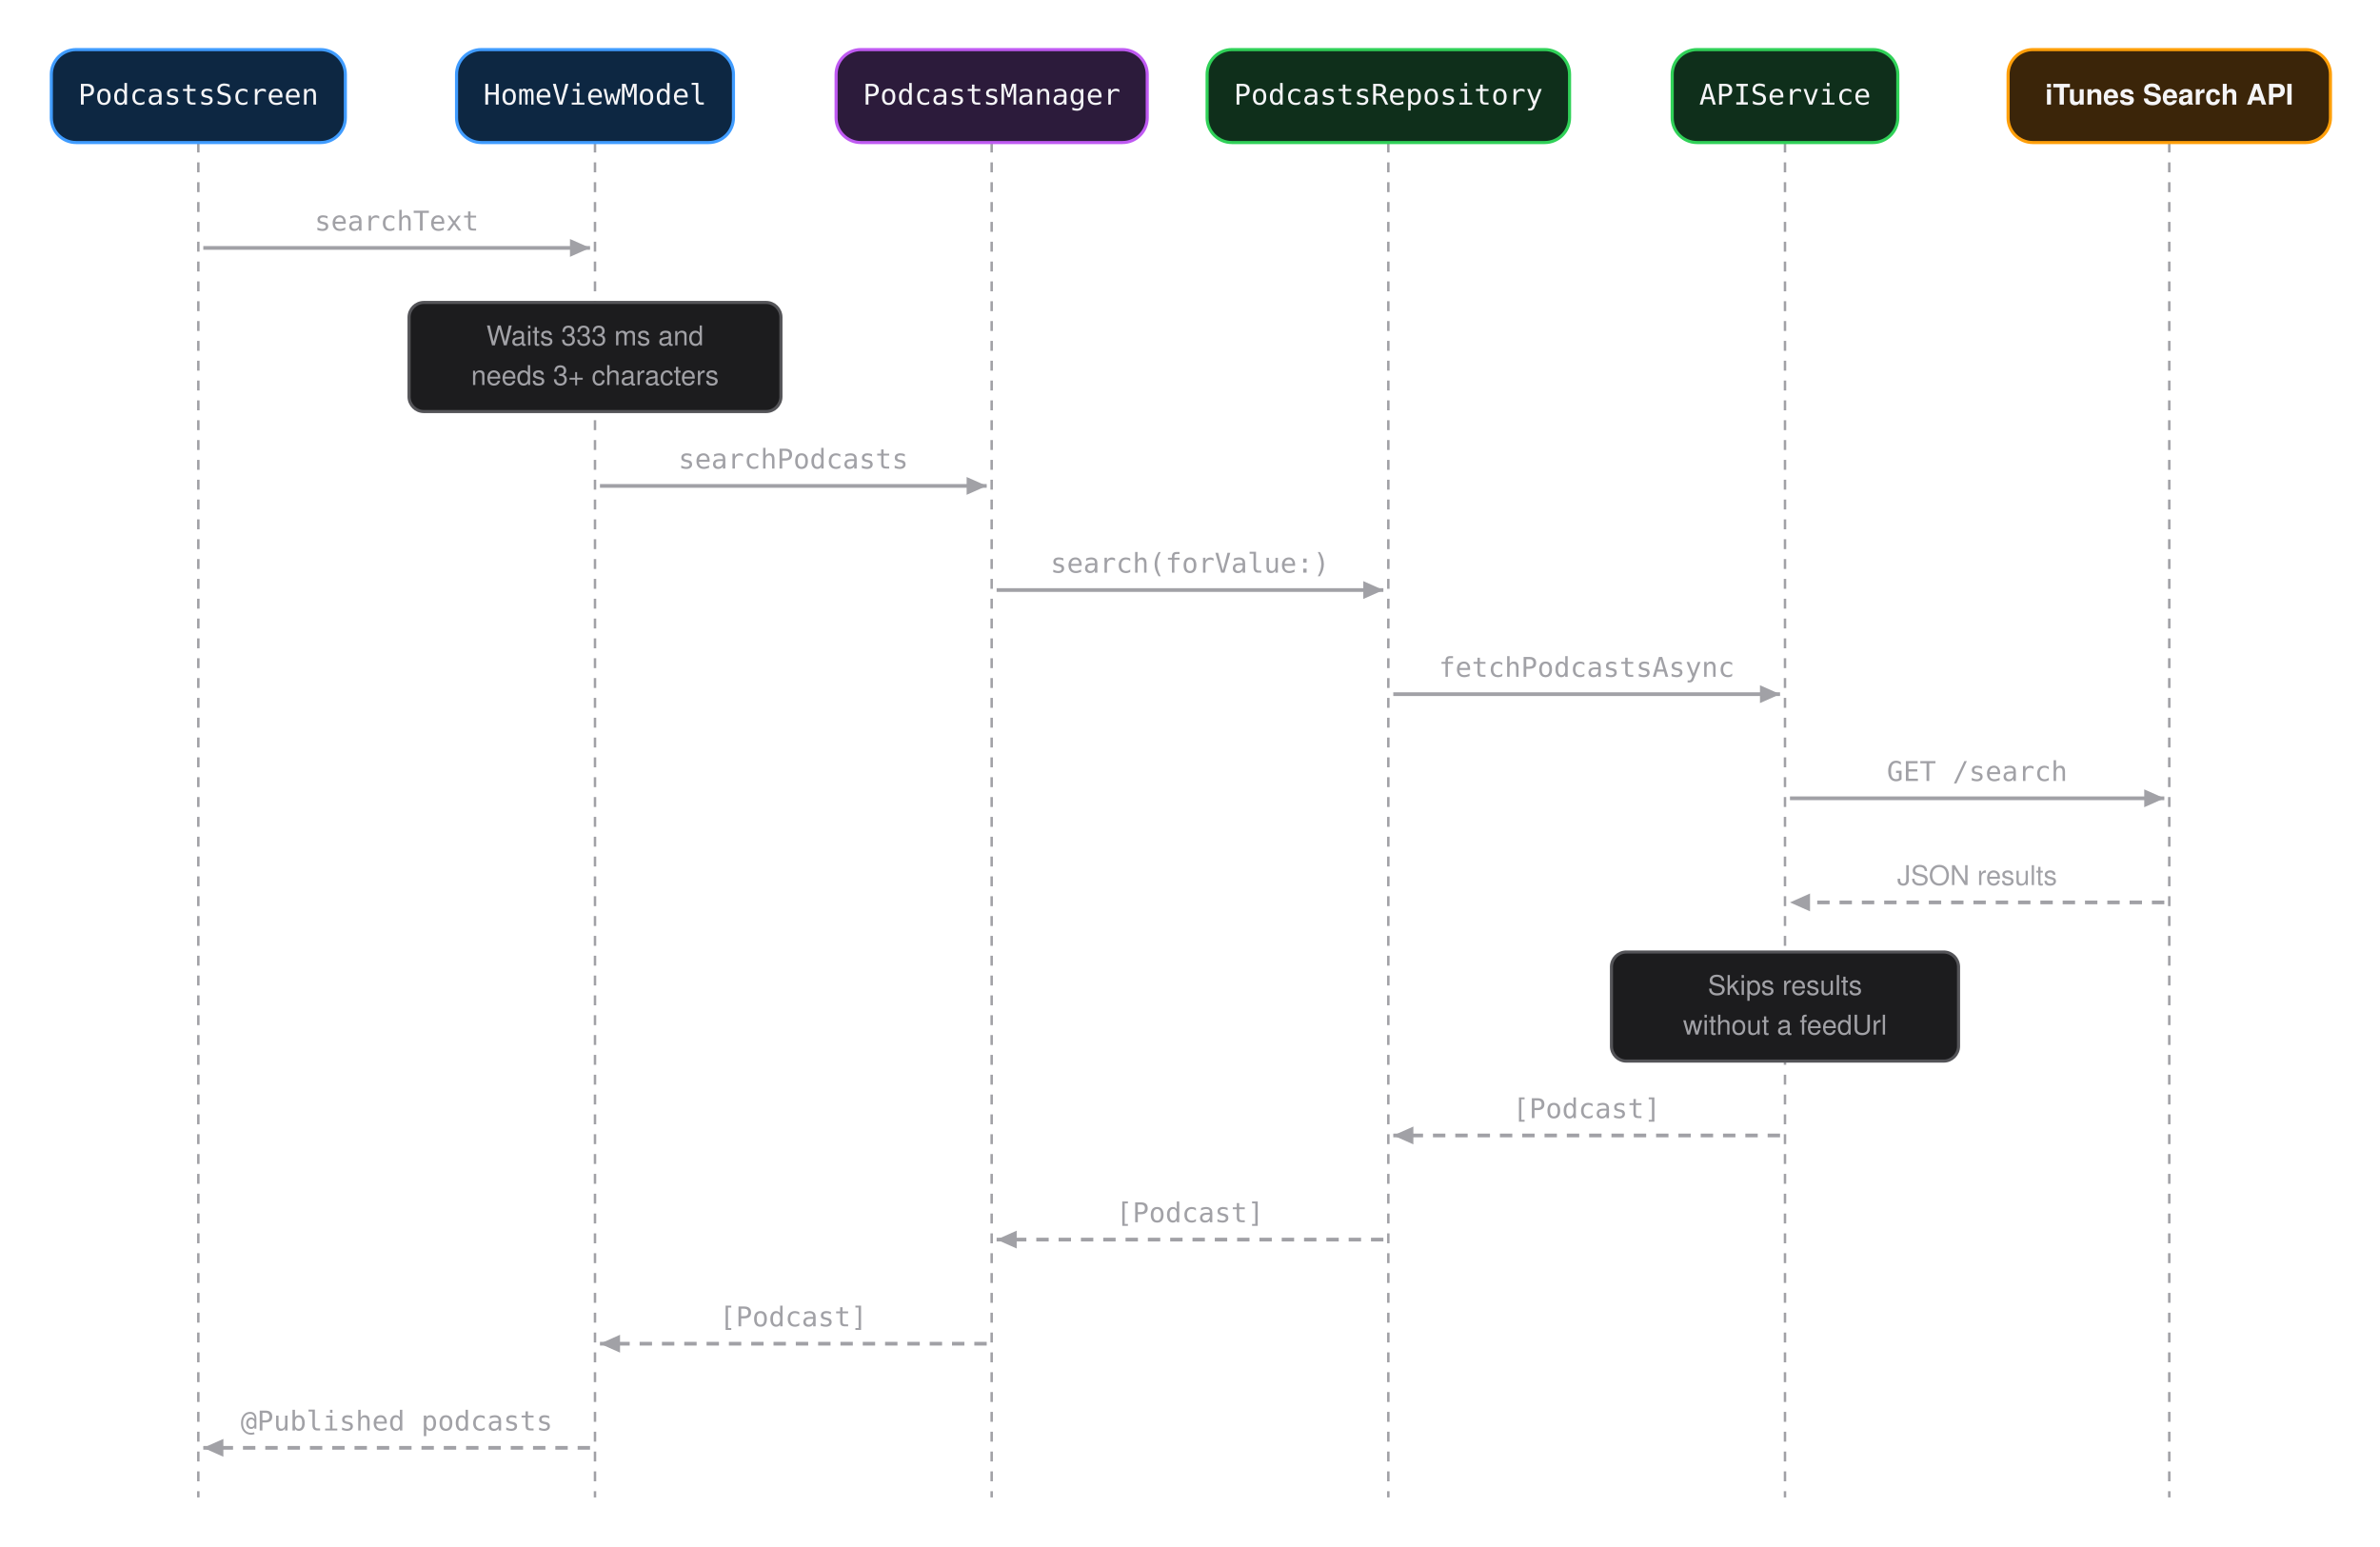
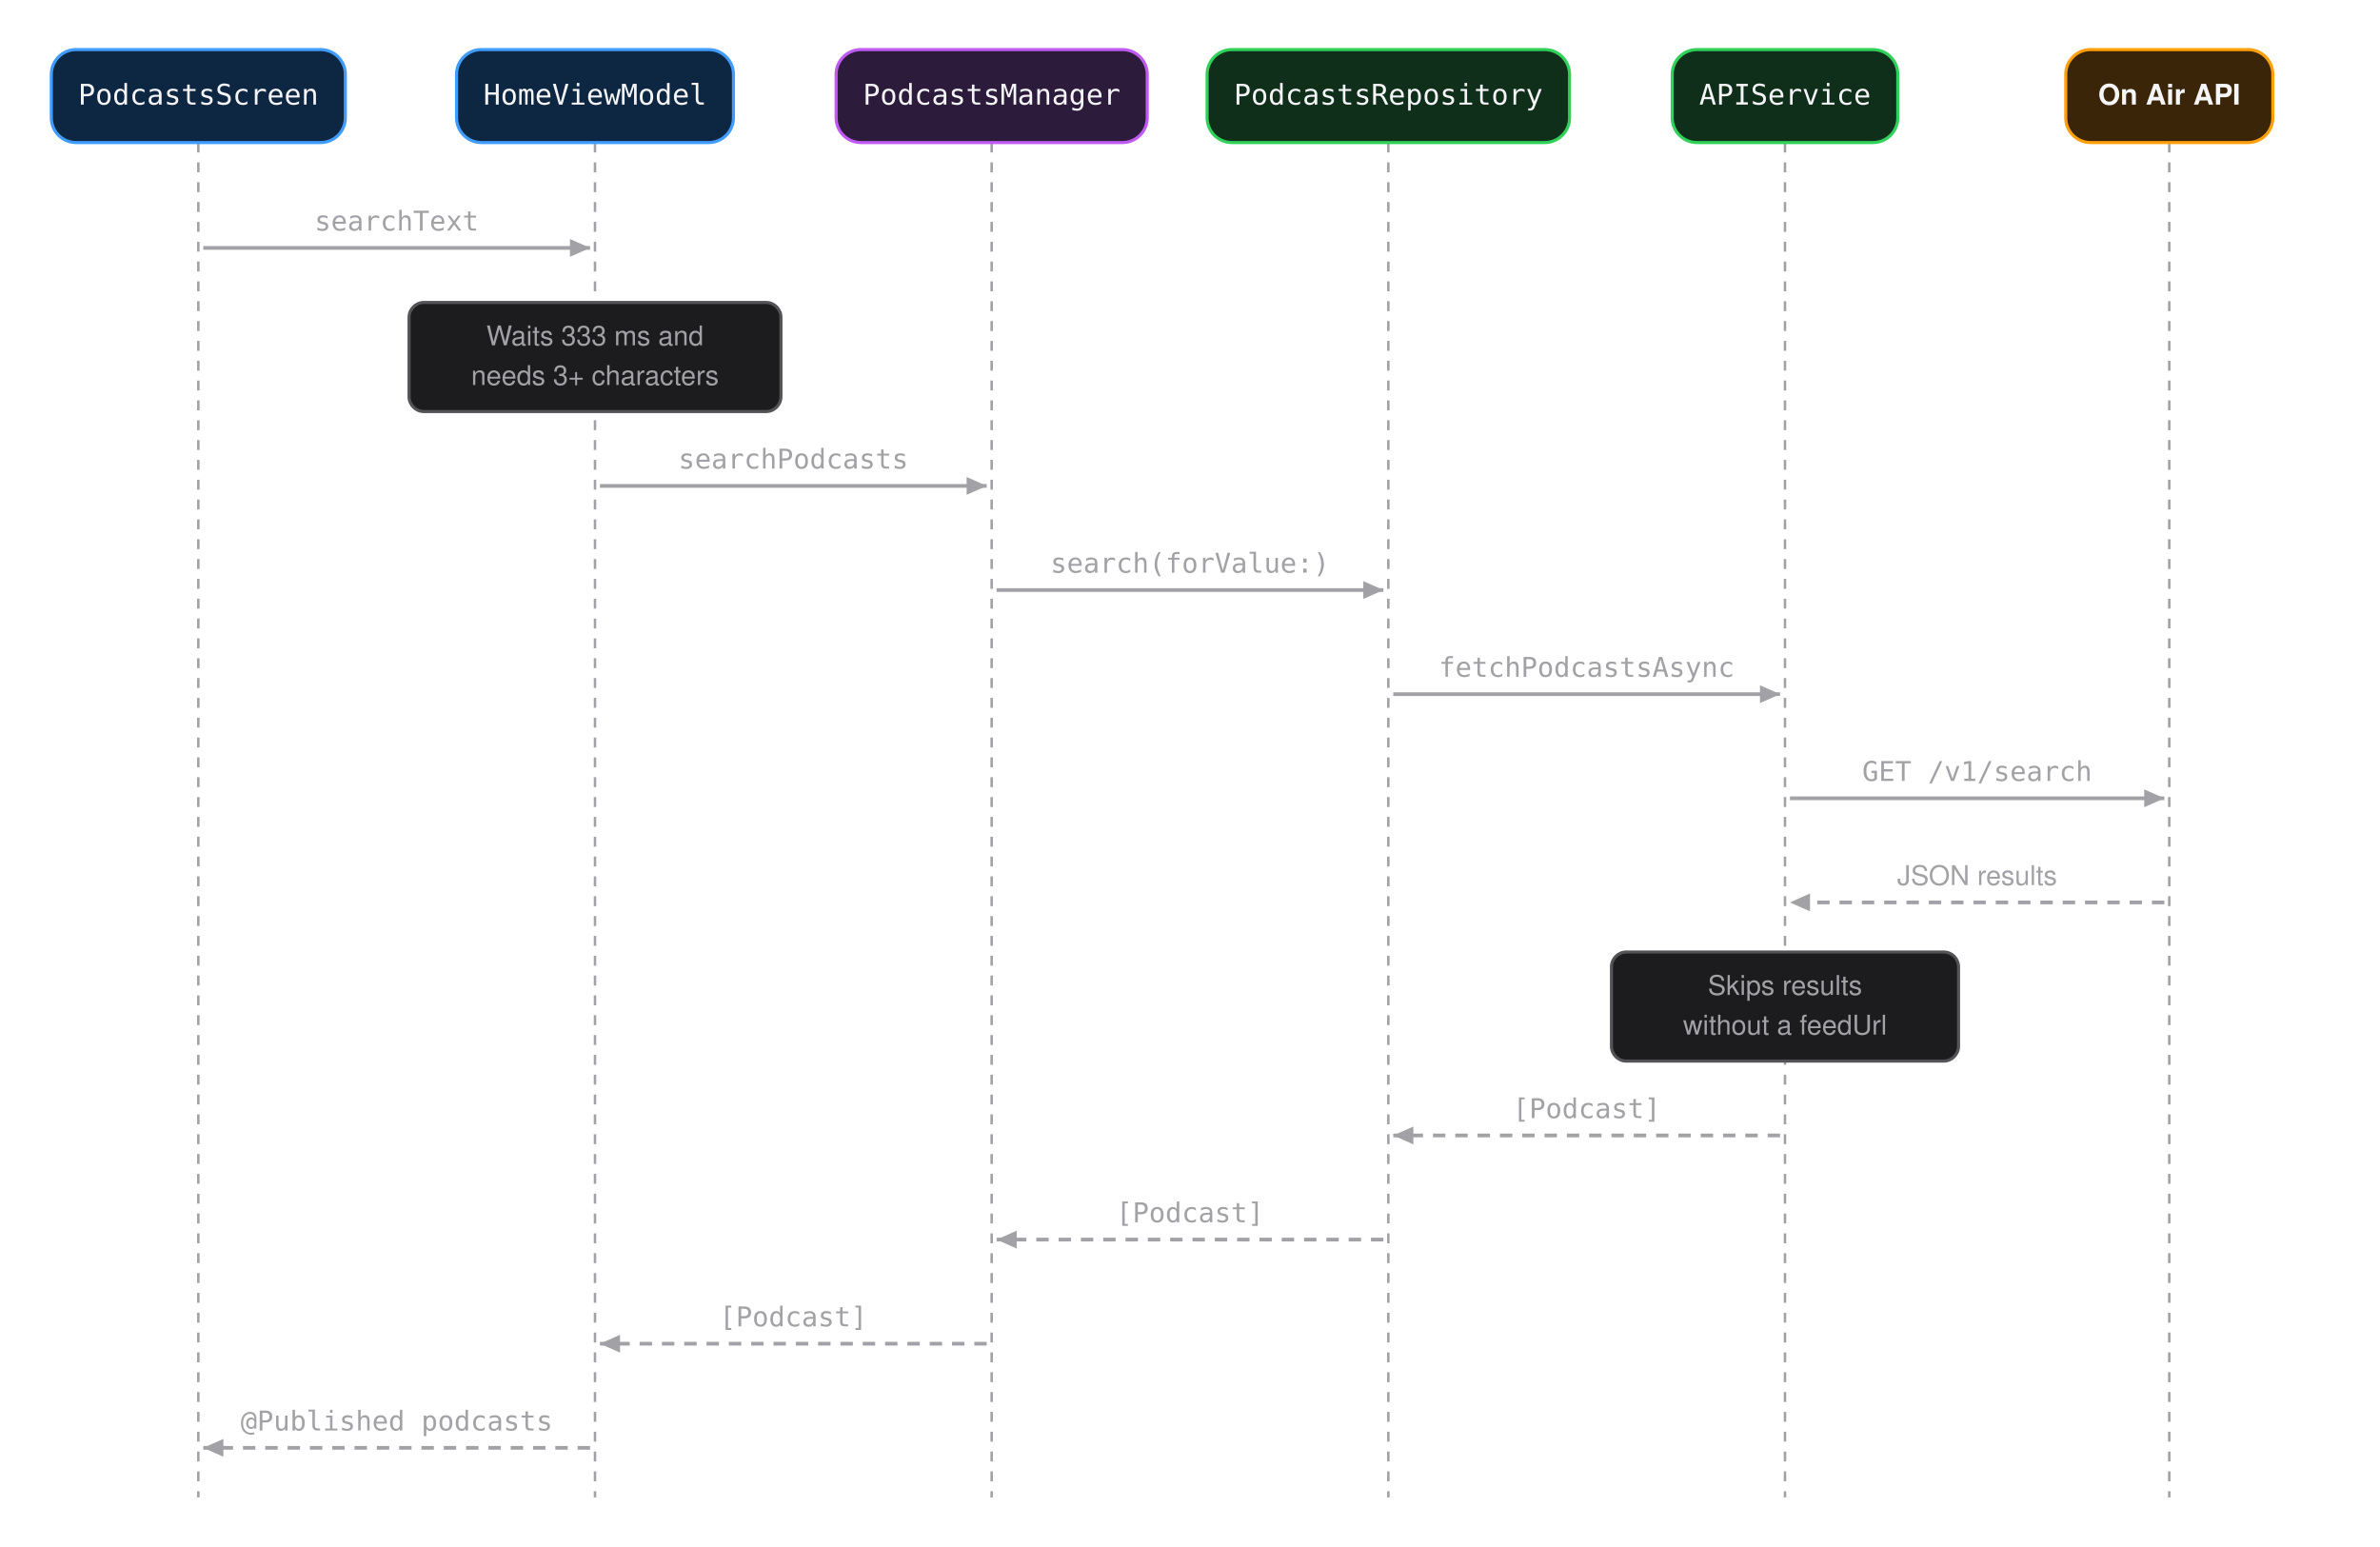
<svg xmlns="http://www.w3.org/2000/svg" width="960" height="624" viewBox="0 0 960 624">
  <defs>
    <marker id="head-line" viewBox="0 0 10 10" refX="9" refY="5" markerWidth="9" markerHeight="9" markerUnits="userSpaceOnUse" orient="auto-start-reverse">
      <path d="M0 1 L9 5 L0 9 z" fill="#a1a1a6" />
    </marker>
    <marker id="head-neutral" viewBox="0 0 10 10" refX="9" refY="5" markerWidth="9" markerHeight="9" markerUnits="userSpaceOnUse" orient="auto-start-reverse">
      <path d="M0 1 L9 5 L0 9 z" fill="#545458" />
    </marker>
    <marker id="head-blue" viewBox="0 0 10 10" refX="9" refY="5" markerWidth="9" markerHeight="9" markerUnits="userSpaceOnUse" orient="auto-start-reverse">
      <path d="M0 1 L9 5 L0 9 z" fill="#409cff" />
    </marker>
    <marker id="head-purple" viewBox="0 0 10 10" refX="9" refY="5" markerWidth="9" markerHeight="9" markerUnits="userSpaceOnUse" orient="auto-start-reverse">
      <path d="M0 1 L9 5 L0 9 z" fill="#bf5af2" />
    </marker>
    <marker id="head-green" viewBox="0 0 10 10" refX="9" refY="5" markerWidth="9" markerHeight="9" markerUnits="userSpaceOnUse" orient="auto-start-reverse">
      <path d="M0 1 L9 5 L0 9 z" fill="#30d158" />
    </marker>
    <marker id="head-orange" viewBox="0 0 10 10" refX="9" refY="5" markerWidth="9" markerHeight="9" markerUnits="userSpaceOnUse" orient="auto-start-reverse">
      <path d="M0 1 L9 5 L0 9 z" fill="#ff9f0a" />
    </marker>
    <marker id="head-teal" viewBox="0 0 10 10" refX="9" refY="5" markerWidth="9" markerHeight="9" markerUnits="userSpaceOnUse" orient="auto-start-reverse">
      <path d="M0 1 L9 5 L0 9 z" fill="#40c8e0" />
    </marker>
    <marker id="head-red" viewBox="0 0 10 10" refX="9" refY="5" markerWidth="9" markerHeight="9" markerUnits="userSpaceOnUse" orient="auto-start-reverse">
      <path d="M0 1 L9 5 L0 9 z" fill="#ff453a" />
    </marker>
    <marker id="head-gray" viewBox="0 0 10 10" refX="9" refY="5" markerWidth="9" markerHeight="9" markerUnits="userSpaceOnUse" orient="auto-start-reverse">
      <path d="M0 1 L9 5 L0 9 z" fill="#8e8e93" />
    </marker>
    <filter id="shadow" x="-20%" y="-20%" width="140%" height="140%">
      <feDropShadow dx="0" dy="4" stdDeviation="7" flood-color="#000" flood-opacity="0.22" />
    </filter>
  </defs>
  <path d="M80 57.5 V604" stroke="#a1a1a6" stroke-width="1" stroke-dasharray="4 4" />
  <path d="M240 57.5 V604" stroke="#a1a1a6" stroke-width="1" stroke-dasharray="4 4" />
  <path d="M400 57.5 V604" stroke="#a1a1a6" stroke-width="1" stroke-dasharray="4 4" />
  <path d="M560 57.5 V604" stroke="#a1a1a6" stroke-width="1" stroke-dasharray="4 4" />
  <path d="M720 57.5 V604" stroke="#a1a1a6" stroke-width="1" stroke-dasharray="4 4" />
  <path d="M875 57.5 V604" stroke="#a1a1a6" stroke-width="1" stroke-dasharray="4 4" />
  <rect x="20.7" y="20" width="118.6" height="37.5" rx="10" fill="#0d2742" stroke="#409cff" stroke-width="1.25" />
  <text x="80" y="42.2" font-family="ui-monospace, 'SF Mono', SFMono-Regular, Menlo, Consolas, monospace" font-size="11.5" fill="#f5f5f7" text-anchor="middle">PodcastsScreen</text>
  <rect x="184.15" y="20" width="111.7" height="37.5" rx="10" fill="#0d2742" stroke="#409cff" stroke-width="1.25" />
  <text x="240" y="42.2" font-family="ui-monospace, 'SF Mono', SFMono-Regular, Menlo, Consolas, monospace" font-size="11.5" fill="#f5f5f7" text-anchor="middle">HomeViewModel</text>
  <rect x="337.25" y="20" width="125.5" height="37.5" rx="10" fill="#2c1b3b" stroke="#bf5af2" stroke-width="1.25" />
  <text x="400" y="42.2" font-family="ui-monospace, 'SF Mono', SFMono-Regular, Menlo, Consolas, monospace" font-size="11.5" fill="#f5f5f7" text-anchor="middle">PodcastsManager</text>
  <rect x="486.9" y="20" width="146.2" height="37.5" rx="10" fill="#0f2f1b" stroke="#30d158" stroke-width="1.25" />
  <text x="560" y="42.2" font-family="ui-monospace, 'SF Mono', SFMono-Regular, Menlo, Consolas, monospace" font-size="11.5" fill="#f5f5f7" text-anchor="middle">PodcastsRepository</text>
  <rect x="674.5" y="20" width="91" height="37.5" rx="10" fill="#0f2f1b" stroke="#30d158" stroke-width="1.25" />
  <text x="720" y="42.2" font-family="ui-monospace, 'SF Mono', SFMono-Regular, Menlo, Consolas, monospace" font-size="11.5" fill="#f5f5f7" text-anchor="middle">APIService</text>
-   <rect x="809.981" y="20" width="130.038" height="37.5" rx="10" fill="#3b2509" stroke="#ff9f0a" stroke-width="1.25" />
-   <text x="875" y="42.2" font-family="-apple-system, BlinkMacSystemFont, 'SF Pro Text', 'Helvetica Neue', Helvetica, Arial, sans-serif" font-size="11.5" font-weight="600" fill="#f5f5f7" text-anchor="middle">iTunes Search API</text>
+   <rect x="833.237" y="20" width="83.525" height="37.5" rx="10" fill="#3b2509" stroke="#ff9f0a" stroke-width="1.25" />
+   <text x="875" y="42.2" font-family="-apple-system, BlinkMacSystemFont, 'SF Pro Text', 'Helvetica Neue', Helvetica, Arial, sans-serif" font-size="11.5" font-weight="600" fill="#f5f5f7" text-anchor="middle">On Air API</text>
  <path d="M82 100 L238 100" fill="none" stroke="#a1a1a6" stroke-width="1.5" marker-end="url(#head-line)" />
  <text x="160" y="93" font-family="ui-monospace, 'SF Mono', SFMono-Regular, Menlo, Consolas, monospace" font-size="11" fill="#a1a1a6" text-anchor="middle">searchText</text>
  <rect x="165" y="122" width="150" height="44" rx="6" fill="#1c1c1e" stroke="#545458" stroke-width="1.25" />
  <text x="240" y="139.3" font-family="-apple-system, BlinkMacSystemFont, 'SF Pro Text', 'Helvetica Neue', Helvetica, Arial, sans-serif" font-size="11" fill="#a1a1a6" text-anchor="middle">Waits 333 ms and</text>
  <text x="240" y="155.3" font-family="-apple-system, BlinkMacSystemFont, 'SF Pro Text', 'Helvetica Neue', Helvetica, Arial, sans-serif" font-size="11" fill="#a1a1a6" text-anchor="middle">needs 3+ characters</text>
  <path d="M242 196 L398 196" fill="none" stroke="#a1a1a6" stroke-width="1.5" marker-end="url(#head-line)" />
  <text x="320" y="189" font-family="ui-monospace, 'SF Mono', SFMono-Regular, Menlo, Consolas, monospace" font-size="11" fill="#a1a1a6" text-anchor="middle">searchPodcasts</text>
  <path d="M402 238 L558 238" fill="none" stroke="#a1a1a6" stroke-width="1.5" marker-end="url(#head-line)" />
  <text x="480" y="231" font-family="ui-monospace, 'SF Mono', SFMono-Regular, Menlo, Consolas, monospace" font-size="11" fill="#a1a1a6" text-anchor="middle">search(forValue:)</text>
  <path d="M562 280 L718 280" fill="none" stroke="#a1a1a6" stroke-width="1.5" marker-end="url(#head-line)" />
  <text x="640" y="273" font-family="ui-monospace, 'SF Mono', SFMono-Regular, Menlo, Consolas, monospace" font-size="11" fill="#a1a1a6" text-anchor="middle">fetchPodcastsAsync</text>
  <path d="M722 322 L873 322" fill="none" stroke="#a1a1a6" stroke-width="1.5" marker-end="url(#head-line)" />
-   <text x="797.5" y="315" font-family="ui-monospace, 'SF Mono', SFMono-Regular, Menlo, Consolas, monospace" font-size="11" fill="#a1a1a6" text-anchor="middle">GET /search</text>
+   <text x="797.5" y="315" font-family="ui-monospace, 'SF Mono', SFMono-Regular, Menlo, Consolas, monospace" font-size="11" fill="#a1a1a6" text-anchor="middle">GET /v1/search</text>
  <path d="M873 364 L722 364" fill="none" stroke="#a1a1a6" stroke-width="1.5" stroke-dasharray="5 4" marker-end="url(#head-line)" />
  <text x="797.5" y="357" font-family="-apple-system, BlinkMacSystemFont, 'SF Pro Text', 'Helvetica Neue', Helvetica, Arial, sans-serif" font-size="11" fill="#a1a1a6" text-anchor="middle">JSON results</text>
  <rect x="650" y="384" width="140" height="44" rx="6" fill="#1c1c1e" stroke="#545458" stroke-width="1.25" />
  <text x="720" y="401.3" font-family="-apple-system, BlinkMacSystemFont, 'SF Pro Text', 'Helvetica Neue', Helvetica, Arial, sans-serif" font-size="11" fill="#a1a1a6" text-anchor="middle">Skips results</text>
  <text x="720" y="417.3" font-family="-apple-system, BlinkMacSystemFont, 'SF Pro Text', 'Helvetica Neue', Helvetica, Arial, sans-serif" font-size="11" fill="#a1a1a6" text-anchor="middle">without a feedUrl</text>
  <path d="M718 458 L562 458" fill="none" stroke="#a1a1a6" stroke-width="1.5" stroke-dasharray="5 4" marker-end="url(#head-line)" />
  <text x="640" y="451" font-family="ui-monospace, 'SF Mono', SFMono-Regular, Menlo, Consolas, monospace" font-size="11" fill="#a1a1a6" text-anchor="middle">[Podcast]</text>
  <path d="M558 500 L402 500" fill="none" stroke="#a1a1a6" stroke-width="1.5" stroke-dasharray="5 4" marker-end="url(#head-line)" />
  <text x="480" y="493" font-family="ui-monospace, 'SF Mono', SFMono-Regular, Menlo, Consolas, monospace" font-size="11" fill="#a1a1a6" text-anchor="middle">[Podcast]</text>
  <path d="M398 542 L242 542" fill="none" stroke="#a1a1a6" stroke-width="1.5" stroke-dasharray="5 4" marker-end="url(#head-line)" />
  <text x="320" y="535" font-family="ui-monospace, 'SF Mono', SFMono-Regular, Menlo, Consolas, monospace" font-size="11" fill="#a1a1a6" text-anchor="middle">[Podcast]</text>
  <path d="M238 584 L82 584" fill="none" stroke="#a1a1a6" stroke-width="1.5" stroke-dasharray="5 4" marker-end="url(#head-line)" />
  <text x="160" y="577" font-family="ui-monospace, 'SF Mono', SFMono-Regular, Menlo, Consolas, monospace" font-size="11" fill="#a1a1a6" text-anchor="middle">@Published podcasts</text>
</svg>
